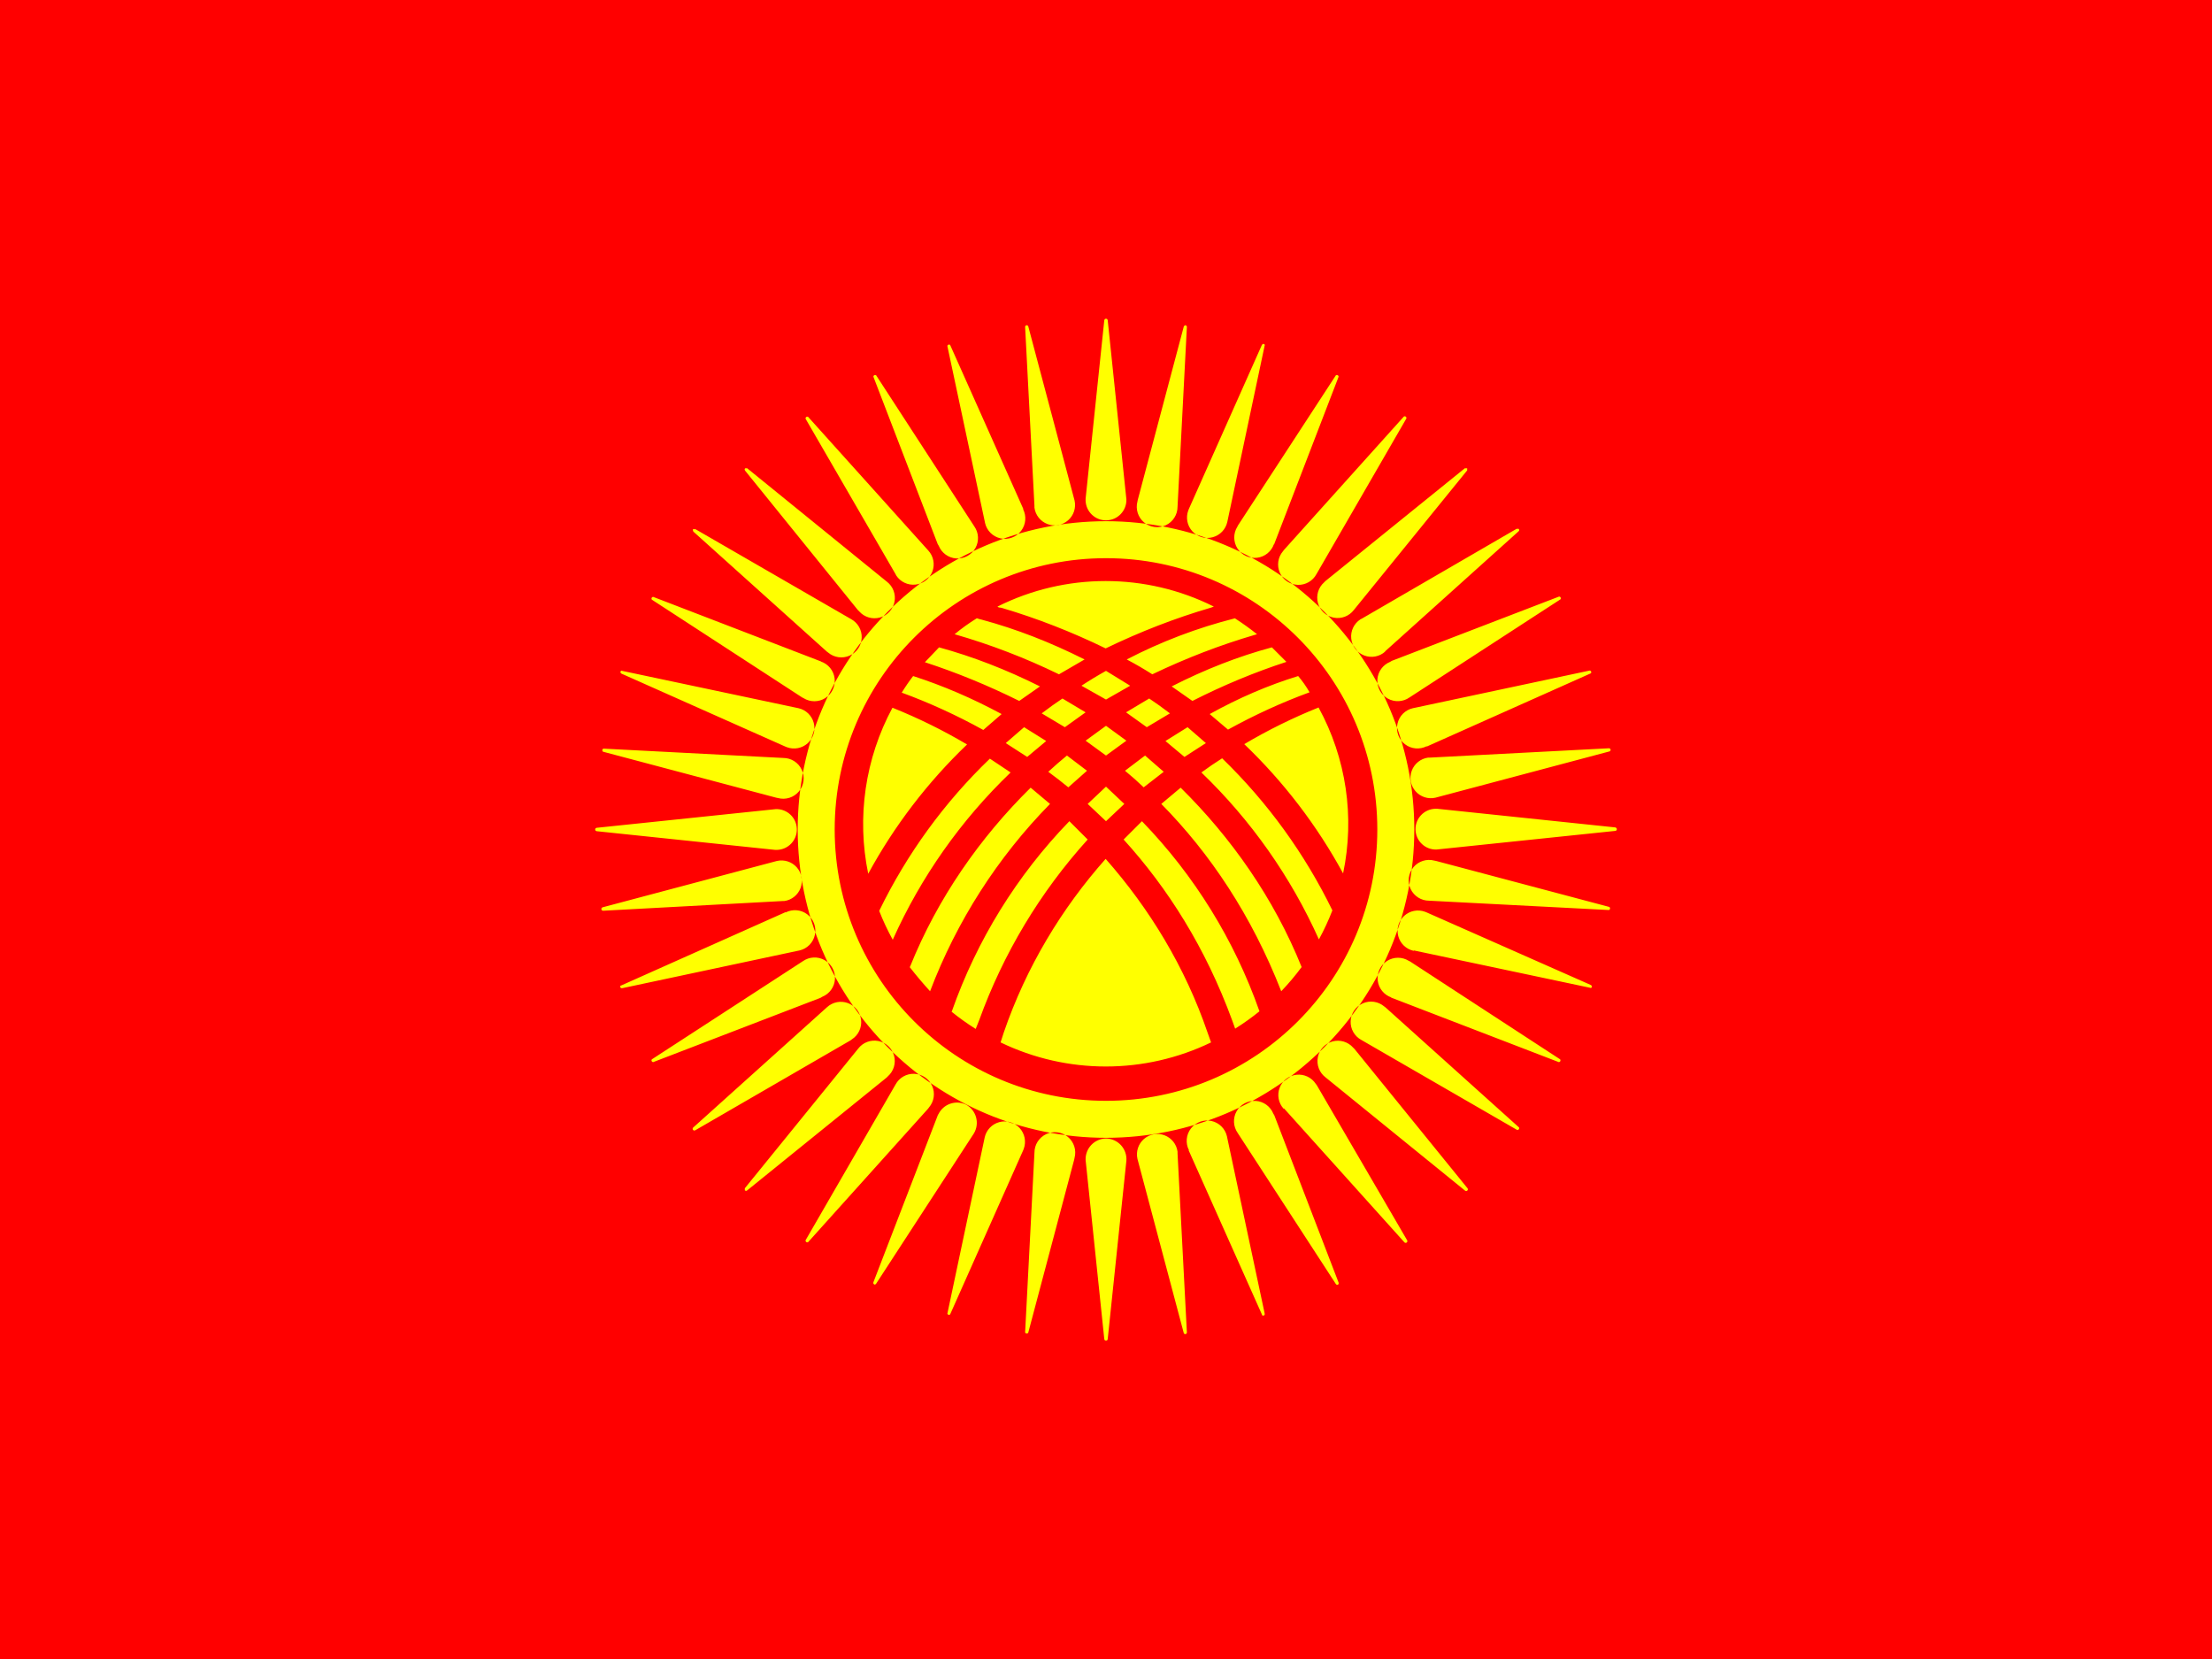
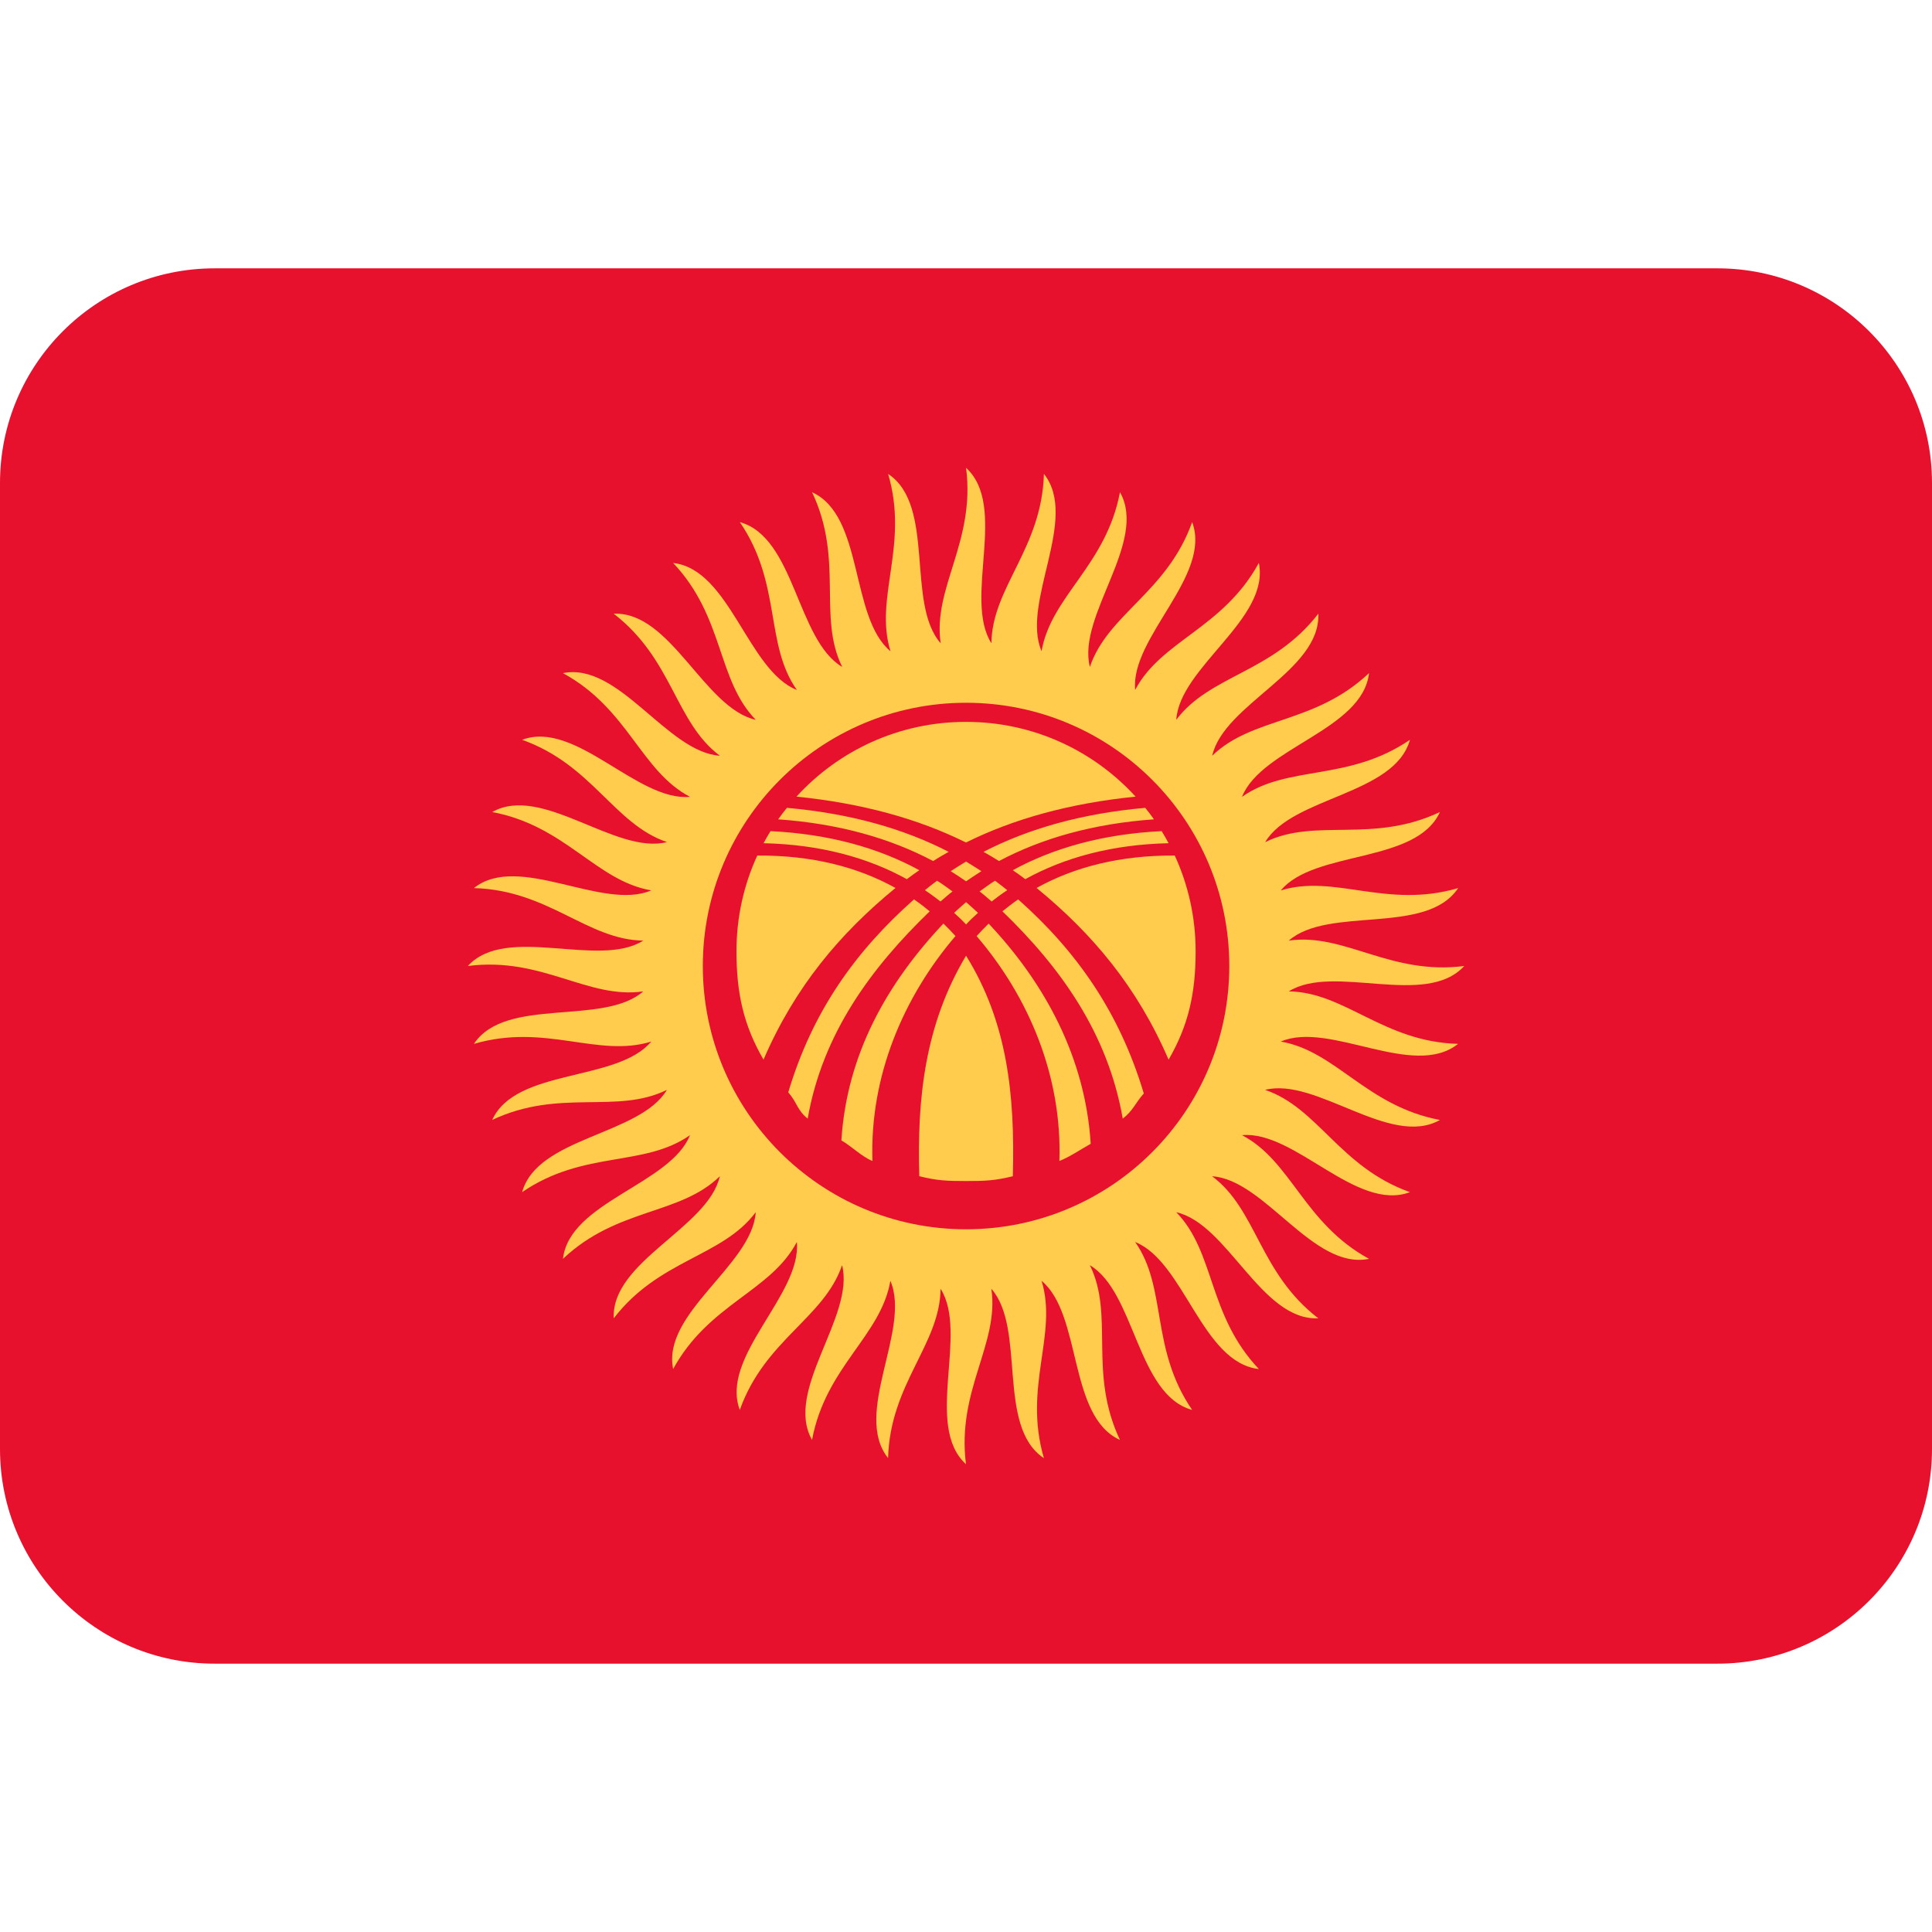
- <svg xmlns="http://www.w3.org/2000/svg" xml:space="preserve" id="flag-icons-kg" viewBox="0 0 640 480">
-   <path fill="red" d="M0 0h640v480H0Z" />
-   <path fill="#ff0" fill-rule="evenodd" d="m340.7 146.6 2.7-52q0-.4-.4-.5-.3 0-.5.4l-13.3 50.1-.1.5a5.9 5.9 0 1 0 11.6 1.5m14.4 4.4 10.8-51q.2-.3-.3-.5-.3 0-.5.3L344 147.2l-.2.5a5.9 5.9 0 1 0 11.3 3.3m13.5 6.6 18.7-48.6a.5.5 0 0 0-.8-.4L358.2 152l-.2.4a5.9 5.9 0 1 0 10.6 5m12.3 8.7 26-45a.5.5 0 0 0-.7-.6l-34.7 38.6-.3.4a5.9 5.9 0 1 0 9.7 6.6m10.8 10.4 32.8-40.4v-.6h-.7l-40.3 32.6-.4.4a5.9 5.9 0 1 0 8.6 8m9 12 38.7-34.8q.3-.3 0-.7h-.6L394 179l-.4.2a5.9 5.9 0 1 0 7.2 9.3m7 13.3 43.7-28.4a.5.5 0 0 0-.4-.8l-48.4 18.6-.5.3a5.9 5.9 0 1 0 5.6 10.3m5 14.2 47.5-21.2a.5.5 0 0 0-.3-.8l-50.7 10.8-.5.1a5.9 5.9 0 1 0 4 11m2.5 14.9 50.4-13.4q.3-.1.3-.5-.1-.4-.5-.4l-51.8 2.7h-.5a5.9 5.9 0 1 0 2.1 11.6m.3 15 51.8-5.4q.4-.1.4-.5 0-.3-.4-.5l-51.6-5.4h-.5a5.9 5.9 0 1 0 .3 11.8m-2.1 14.8 52 2.7a.5.5 0 0 0 .1-.9l-50.1-13.3-.5-.1a5.9 5.9 0 1 0-1.5 11.6m-4.4 14.4 51 10.8q.3.2.5-.3 0-.3-.3-.5l-47.5-21-.5-.2a5.9 5.9 0 1 0-3.3 11.3m-6.6 13.5 48.6 18.7a.5.5 0 0 0 .4-.8L408 278.2l-.4-.2a5.9 5.9 0 1 0-5 10.6m-8.7 12.3 45 26a.5.5 0 0 0 .6-.7l-38.6-34.7-.4-.3a5.9 5.9 0 1 0-6.6 9.7m-10.4 10.8 40.4 32.8a.5.5 0 0 0 .7-.7l-32.7-40.3-.4-.4a5.9 5.9 0 1 0-8 8.6m-12 9 34.8 38.7a.5.5 0 0 0 .8-.6L381 314l-.3-.4a5.9 5.9 0 1 0-9.3 7.2m-13.3 7 28.4 43.7q.2.3.6.2.3-.2.2-.6l-18.6-48.4-.3-.5a5.9 5.9 0 1 0-10.3 5.6m-14.2 5 21.2 47.5q.1.5.5.3.4 0 .3-.6l-10.8-50.7-.1-.5a5.9 5.9 0 1 0-11 4m-14.9 2.5 13.4 50.4q.1.3.5.3.4-.1.4-.5l-2.7-51.8v-.5a5.9 5.9 0 1 0-11.6 2.1m-15 .3 5.4 51.8a.5.5 0 0 0 1 0l5.4-51.6a6 6 0 0 0-5.9-6.4 6 6 0 0 0-5.9 6.2m-14.8-2.1-2.7 52a.5.5 0 0 0 .9.1l13.3-50.1.1-.5a5.9 5.9 0 1 0-11.6-1.5m-14.4-4.4-10.8 51a.5.5 0 0 0 .8.2l21.1-47.4.2-.5a5.9 5.9 0 1 0-11.3-3.3m-13.5-6.6L252.7 371q-.1.4.2.6t.6-.2l28.3-43.5a6 6 0 0 0-2.3-8.3 6 6 0 0 0-8 2.8m-12.4-8.6-26 45a.5.5 0 0 0 .7.6l34.7-38.6.3-.4a5.9 5.9 0 1 0-9.7-6.6m-10.8-10.4-32.8 40.4v.6q.4.3.7 0l40.3-32.6.4-.4a5.9 5.9 0 1 0-8.6-8m-9-12-38.7 34.8a.5.5 0 0 0 .6.8l44.9-26 .4-.3a5.9 5.9 0 1 0-7.2-9.3m-7-13.3-43.7 28.4a.5.5 0 0 0 .4.8l48.4-18.6.5-.3a5.9 5.9 0 1 0-5.6-10.3m-5-14.2-47.5 21.2q-.5.1-.3.5 0 .4.6.3l50.7-10.8.5-.1a5.9 5.9 0 1 0-4-11m-2.5-14.9-50.4 13.4a.5.5 0 0 0 .2 1l51.8-2.8h.5a5.9 5.9 0 1 0-2.1-11.6m-.3-15-51.8 5.4a.5.5 0 0 0 0 1l51.6 5.4h.5a5.9 5.9 0 1 0-.3-11.8m2.1-14.8-52-2.7a.5.5 0 0 0-.1.9l50.1 13.3.5.1a5.9 5.9 0 1 0 1.5-11.6m4.4-14.4-51-10.8q-.3-.2-.5.3 0 .3.3.5l47.4 21.1.5.2a5.9 5.9 0 1 0 3.3-11.3m6.6-13.5L189 172.7a.5.5 0 0 0-.4.8l43.5 28.3.4.2a5.9 5.9 0 1 0 5-10.6m8.7-12.3-45-26h-.7q-.1.3.1.7l38.6 34.7.4.3a5.9 5.9 0 1 0 6.6-9.7m10.4-10.8-40.4-32.8h-.6q-.3.3 0 .7l32.6 40.3.4.4a5.9 5.9 0 1 0 8-8.6m12-9-34.8-38.7a.5.5 0 0 0-.7.6l26 44.9.2.4a5.9 5.9 0 1 0 9.3-7.2m13.3-7-28.4-43.7a.5.5 0 0 0-.8.4l18.6 48.4.3.5a5.9 5.9 0 1 0 10.3-5.6m14.2-5-21.2-47.5a.5.5 0 0 0-.8.3l10.8 50.7.1.5a5.9 5.9 0 1 0 11-4m14.9-2.5-13.4-50.4q-.1-.3-.5-.3-.4.1-.4.5l2.7 51.8v.5a5.9 5.9 0 1 0 11.6-2.1m15-.3-5.4-51.8a.5.5 0 0 0-1 0l-5.4 51.6v.5a5.9 5.9 0 1 0 11.8-.3m-5.9 6.3a89.2 89.2 0 1 1 0 178.4 89.2 89.2 0 0 1 0-178.4m0 10.7a78.5 78.5 0 1 1 0 157 78.5 78.5 0 0 1 0-157m-65.6 102a155 155 0 0 1 32-44l6 4a155 155 0 0 0-34.1 48.4 70 70 0 0 1-3.9-8.3m71.1-40.6q2.8 2.3 5.4 4.8l5.8-4.5-5.4-4.7zm-11.4-8.7 5.9 4.3 5.9-4.3-5.9-4.3zm.6 18.3 5.3 5 5.3-5-5.3-5zm-11.4-9.3q3 2.2 5.8 4.5l5.4-4.8-5.8-4.4q-2.7 2.2-5.4 4.7m35.2-16.9q-3-2.3-6-4.3l-6.7 4 6 4.3zm10.4 8.6-5.3-4.6-6.4 4 5.5 4.6zm-36-16.6q3.5-2.3 7.1-4.3l7 4.3-7 4zm-11.5 8q3-2.3 6-4.3l6.7 4-6 4.3zM291 215l5.3-4.6 6.4 4-5.5 4.6zm-32.7-10.2a157 157 0 0 1 21.5 10.6 153 153 0 0 0-28.6 37.4 71 71 0 0 1 7-48m6-9.2q13 4.2 25.6 11l-5.3 4.6q-11.6-6.4-23.6-10.8 1.6-2.6 3.3-4.8m7.5-8.3q14.6 4 29.2 11.3l-6 4.2q-13.5-6.7-27.3-11.2zm11-8.4.6.2.8.2q14.8 4 29.7 11.5l-7.4 4.3a187 187 0 0 0-30.2-11.6q3-2.5 6.4-4.6m68.6-3.4-.8.3q-15.4 4.5-30.5 11.8-14.8-7.2-30-11.7l-.5-.1q-.5 0-.8-.3a70 70 0 0 1 62.6 0m12.5 8-.7.2q-15 4.4-29.6 11.4-3.6-2.3-7.4-4.3a145 145 0 0 1 31.3-11.9q3.4 2.2 6.4 4.6m8.5 8q-13.8 4.5-27.2 11.3l-6-4.2q14.5-7.4 29-11.3zm6.7 8.8q-12 4.4-23.6 10.8l-5.3-4.5q12.6-7 25.6-11 1.8 2.1 3.3 4.7m9.7 52.4a153 153 0 0 0-28.6-37.4 157 157 0 0 1 21.5-10.6 70 70 0 0 1 7.1 48m-7 19.1a155 155 0 0 0-34-48.3q3-2.2 6-4.1a157 157 0 0 1 31.9 44 70 70 0 0 1-3.9 8.4m-10.9 15c-8.6-22-20.6-39.9-34.7-54.2l5.6-4.7c14.6 14.4 27 32 35 51.9a71 71 0 0 1-5.9 7m-13.3 10.9-.9-2.5c-7.7-21-18.6-38.2-31.4-52.3l5.3-5.3a151 151 0 0 1 34 55 71 71 0 0 1-7 5m-67.9 4 .9-2.8c6.5-19 16.8-36 29.5-50.3 12.7 14.4 23 31.3 29.5 50.3l1 2.8a70 70 0 0 1-60.9 0m-14.1-9a151 151 0 0 1 34-55l5.3 5.3a158 158 0 0 0-31.4 52.3l-1 2.5a70 70 0 0 1-7-5m-12-13c8-19.9 20.3-37.4 34.9-51.8l5.6 4.7a157 157 0 0 0-34.7 54.2q-3.1-3.4-5.9-7" />
+ <svg xmlns="http://www.w3.org/2000/svg" viewBox="0 0 36 36">
+   <path fill="#E8112D" d="M36 27c0 2.209-1.791 4-4 4H4c-2.209 0-4-1.791-4-4V9c0-2.209 1.791-4 4-4h28c2.209 0 4 1.791 4 4v18z" />
+   <path fill="#FFCC4D" d="M18.473 11.986c.014-1.045.94-1.764.979-3.156.663.834-.433 2.397-.044 3.304.178-1.029 1.203-1.595 1.461-2.963.525.928-.803 2.3-.561 3.256.336-.99 1.438-1.387 1.906-2.699.373.999-1.152 2.146-1.062 3.128.486-.924 1.637-1.144 2.305-2.367.213 1.045-1.475 1.939-1.539 2.924.625-.837 1.797-.875 2.647-1.978.047 1.066-1.76 1.684-1.977 2.647.748-.729 1.91-.583 2.922-1.54-.119 1.06-2 1.389-2.367 2.306.854-.603 1.98-.277 3.129-1.063-.283 1.028-2.193 1.059-2.697 1.907.936-.462 1.996.036 3.256-.561-.441.97-2.334.702-2.965 1.461.998-.31 1.969.349 3.305-.044-.59.89-2.414.328-3.156.979 1.033-.15 1.889.651 3.269.473-.719.787-2.435-.053-3.269.473 1.045.014 1.764.941 3.154.978-.834.666-2.396-.434-3.303-.043 1.031.178 1.596 1.203 2.965 1.461-.928.525-2.301-.803-3.258-.561.99.336 1.389 1.438 2.699 1.906-.998.375-2.144-1.152-3.129-1.062.926.486 1.147 1.637 2.367 2.305-1.045.213-1.938-1.475-2.924-1.539.838.625.875 1.797 1.979 2.647-1.065.047-1.686-1.76-2.647-1.977.729.748.582 1.91 1.539 2.922-1.061-.119-1.389-2-2.305-2.367.602.854.275 1.98 1.062 3.129-1.029-.283-1.059-2.193-1.906-2.697.463.936-.037 1.996.561 3.256-.971-.441-.703-2.334-1.461-2.965.309.998-.348 1.969.044 3.305-.89-.59-.328-2.414-.979-3.156.15 1.033-.651 1.889-.473 3.269-.787-.719.053-2.435-.473-3.269-.014 1.045-.94 1.764-.979 3.154-.665-.832.433-2.396.043-3.303-.177 1.031-1.203 1.596-1.46 2.965-.525-.928.803-2.301.56-3.256-.336.988-1.438 1.387-1.906 2.697-.374-.998 1.153-2.144 1.063-3.129-.487.926-1.638 1.147-2.305 2.367-.213-1.045 1.475-1.938 1.539-2.922-.625.836-1.796.873-2.646 1.977-.048-1.065 1.76-1.686 1.977-2.647-.748.729-1.911.582-2.923 1.539.12-1.061 2.002-1.389 2.367-2.305-.853.602-1.979.275-3.128 1.062.284-1.029 2.194-1.059 2.698-1.906-.937.463-1.997-.035-3.256.561.442-.971 2.333-.703 2.964-1.461-.998.309-1.967-.348-3.304.043.588-.888 2.414-.328 3.155-.978-1.034.15-1.888-.652-3.269-.473.72-.786 2.435.053 3.269-.473-1.044-.014-1.763-.94-3.155-.979.834-.665 2.397.433 3.304.043-1.03-.177-1.595-1.203-2.963-1.46.928-.526 2.3.803 3.256.56-.99-.336-1.387-1.438-2.699-1.906.999-.374 2.146 1.153 3.128 1.063-.925-.487-1.144-1.638-2.367-2.305 1.045-.213 1.939 1.475 2.924 1.539-.837-.625-.875-1.796-1.978-2.646 1.065-.047 1.684 1.76 2.647 1.977-.729-.748-.583-1.911-1.54-2.923 1.059.12 1.389 2.002 2.306 2.367-.604-.853-.277-1.978-1.063-3.128 1.028.284 1.059 2.194 1.907 2.698-.462-.937.036-1.997-.561-3.255.97.441.702 2.332 1.461 2.963-.31-.998.349-1.967-.044-3.304.89.588.328 2.414.979 3.155-.151-1.034.651-1.888.473-3.269.786.719-.054 2.435.472 3.269z" />
+   <path fill="#E8112D" d="M18.001 22.906c2.709 0 4.905-2.197 4.905-4.906 0-2.71-2.195-4.905-4.905-4.905-2.709 0-4.905 2.196-4.905 4.905s2.196 4.906 4.905 4.906z" />
+   <g fill="#FFCC4D">
+     <path d="M18 13.451c1.252 0 2.377.536 3.16 1.393-1.229.124-2.271.414-3.16.855-.889-.441-1.932-.731-3.159-.855.783-.857 1.908-1.393 3.159-1.393zm-.323 2.422c-.099.055-.195.112-.29.171-.797-.423-1.752-.696-2.887-.777.052-.073.106-.145.163-.214 1.179.105 2.174.387 3.014.82zm.649 0c.099.055.195.112.289.171.798-.423 1.752-.696 2.887-.777-.051-.073-.106-.145-.162-.214-1.18.105-2.174.387-3.014.82zm-3.969-.386c-.045.073-.088.148-.129.225 1.056.024 1.942.268 2.67.67.076-.058.154-.113.232-.167-.76-.415-1.679-.674-2.773-.728zm-.13 4.258c-.368-.633-.504-1.232-.504-2.016 0-.64.138-1.244.388-1.787 1.022-.007 1.877.216 2.575.604-1.033.847-1.872 1.839-2.459 3.199zm2.03 1.888c-.192-.074-.401-.283-.579-.383.101-1.607.853-2.929 1.901-4.041.078.076.153.152.225.233-.974 1.139-1.6 2.617-1.547 4.191zm5.389-6.146c.045.073.088.148.129.225-1.057.024-1.943.268-2.67.67-.076-.058-.154-.113-.233-.167.761-.415 1.679-.674 2.774-.728z" />
+     <path d="M21.775 19.746c.367-.633.504-1.233.504-2.017 0-.64-.139-1.244-.389-1.787-1.021-.007-1.877.216-2.575.604 1.035.847 1.875 1.84 2.46 3.2zm-3.774-1.938c.767 1.234.914 2.584.872 4.109-.333.082-.513.09-.872.09s-.539-.008-.872-.09c-.042-1.447.105-2.828.872-4.109zm1.739 3.825c.191-.074.406-.221.584-.32-.101-1.607-.854-2.992-1.902-4.103-.077.076-.152.152-.224.233.976 1.138 1.595 2.616 1.542 4.19zm-2.416-4.652c-.091-.075-.194-.154-.293-.222-1.085.962-1.891 2.08-2.343 3.595.167.191.164.332.362.49.28-1.593 1.187-2.812 2.274-3.863zm1.355 0c.091-.075.194-.154.293-.222 1.085.962 1.888 2.1 2.341 3.616-.168.191-.192.312-.392.47-.279-1.594-1.155-2.813-2.242-3.864zm-.678-.927c.054.032.239.148.286.179-.073.045-.24.158-.286.189-.045-.032-.213-.145-.286-.189.047-.031.232-.148.286-.179zm-.541.357c-.073.055-.184.14-.226.176.105.069.246.176.291.211.055-.047.163-.143.224-.187-.074-.055-.232-.169-.289-.2zm1.082 0c.073.055.184.14.226.176-.105.069-.246.176-.291.211-.054-.047-.163-.143-.224-.187.075-.055.233-.169.289-.2zm-.541.399c.047.04.186.163.223.2-.066.058-.168.155-.223.216-.054-.061-.156-.158-.222-.216.036-.037.176-.159.222-.2z" />
+   </g>
</svg>
